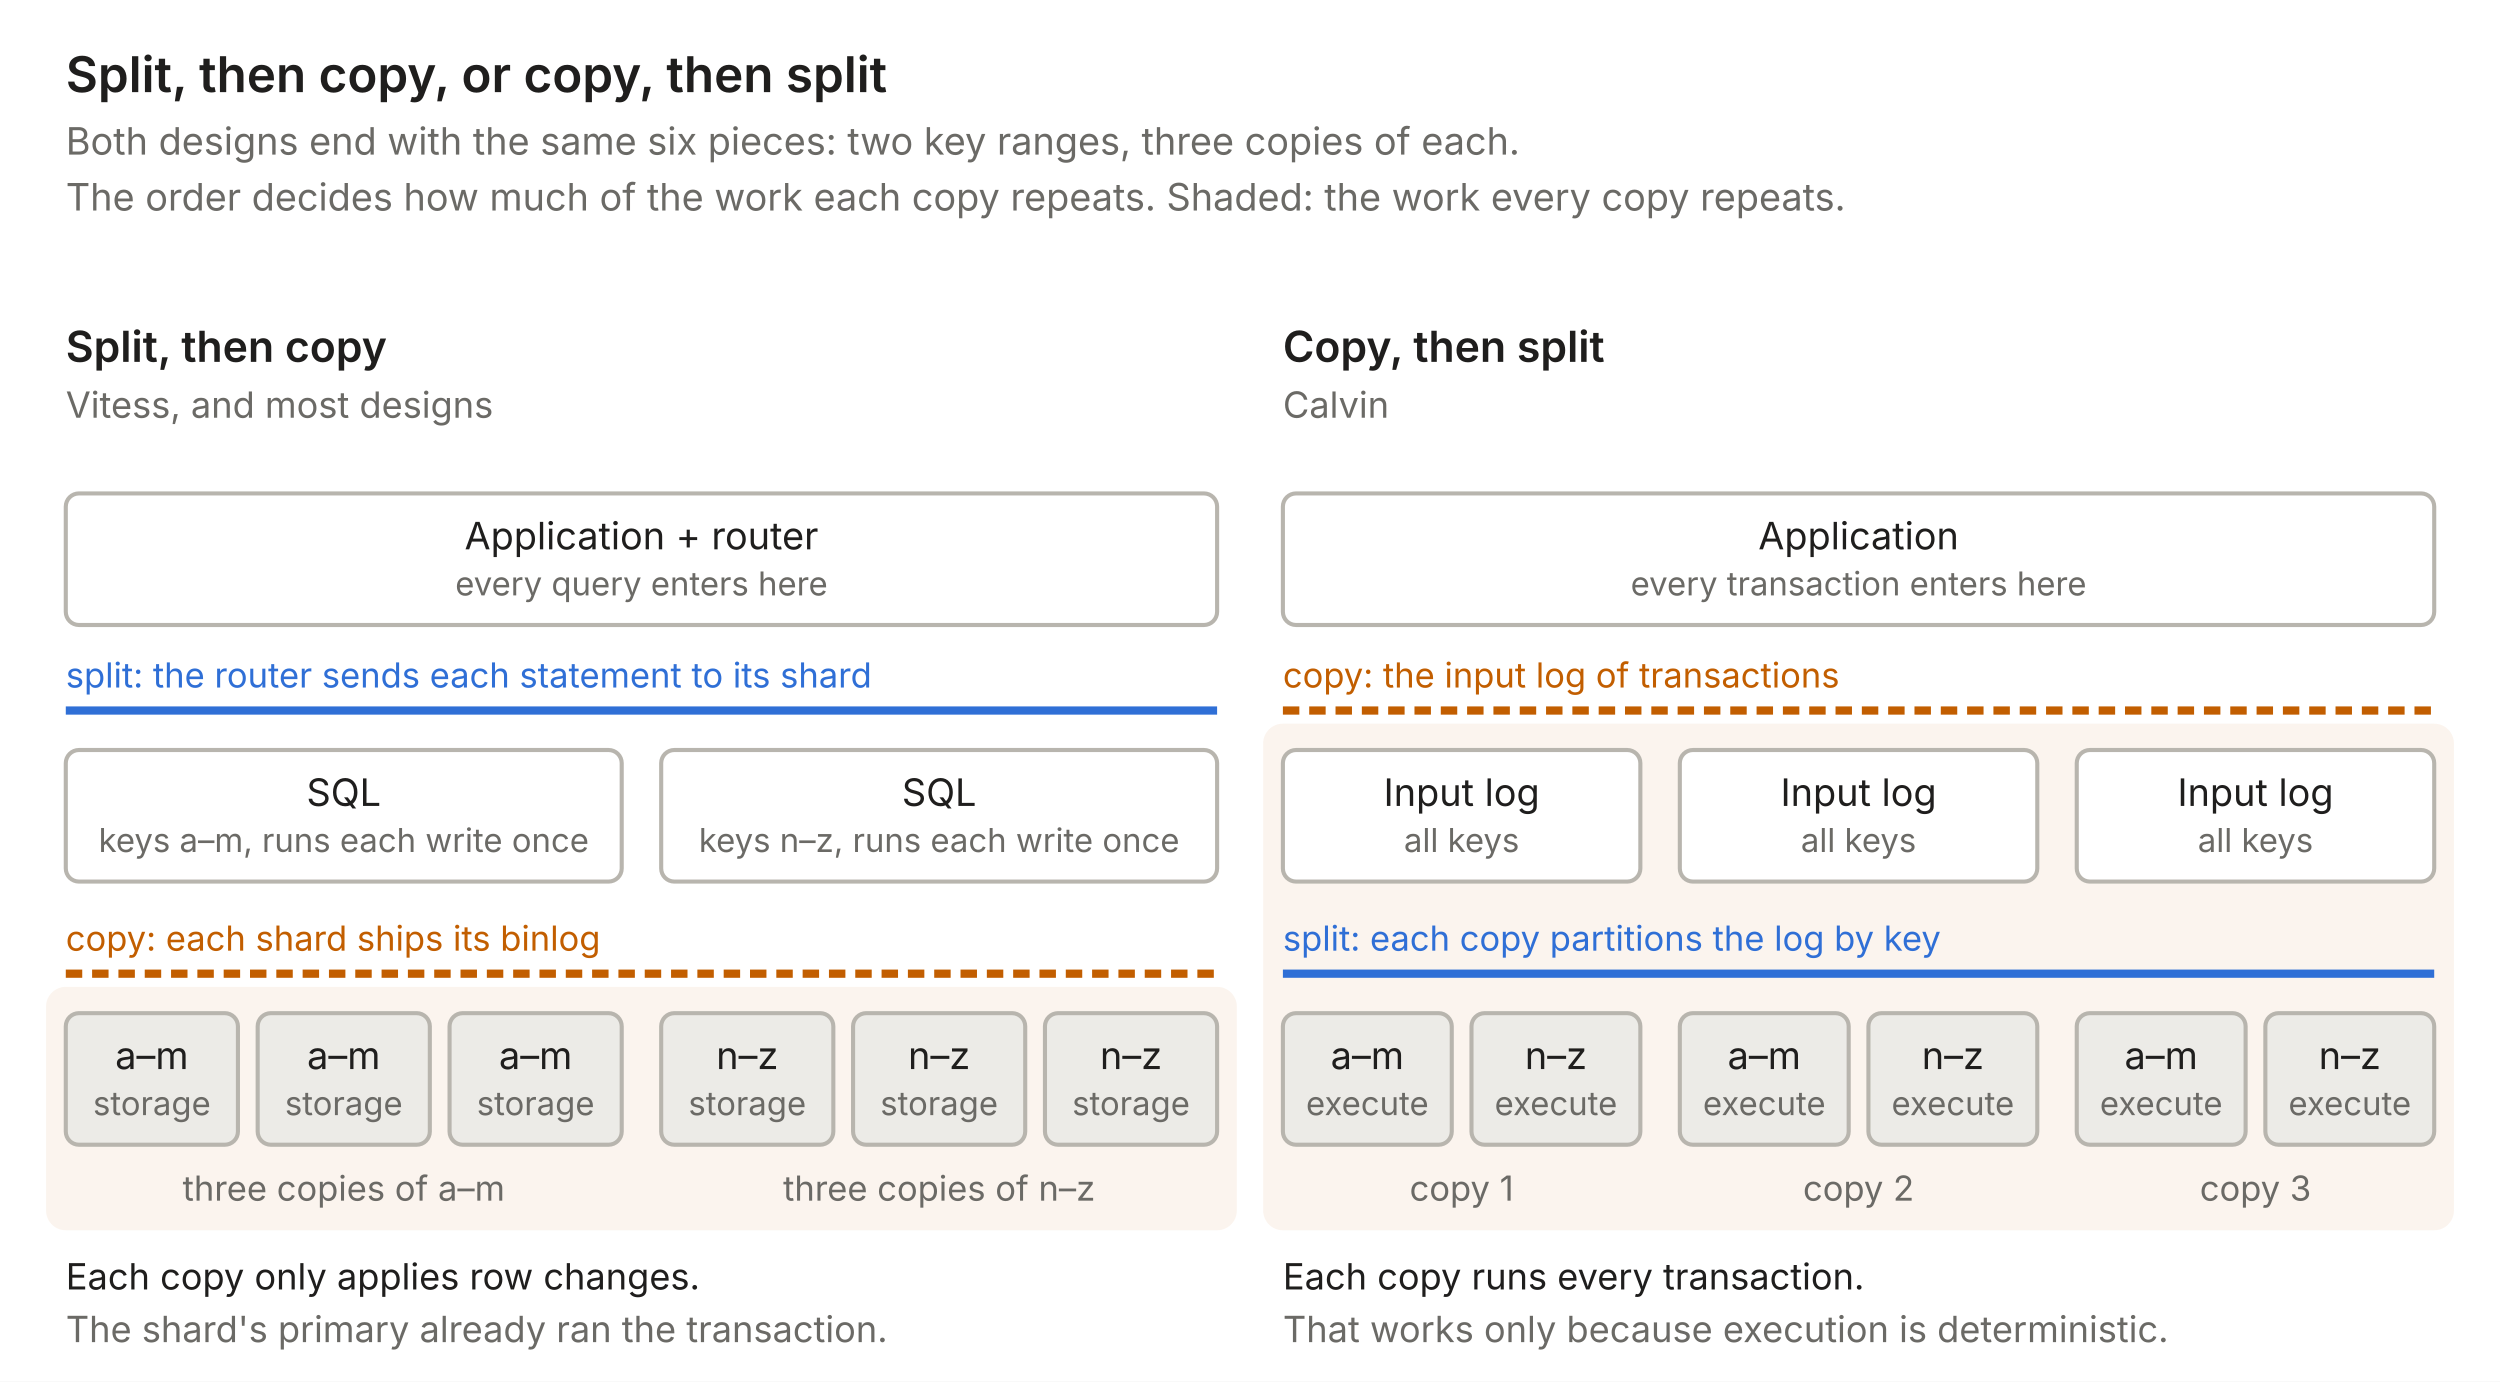
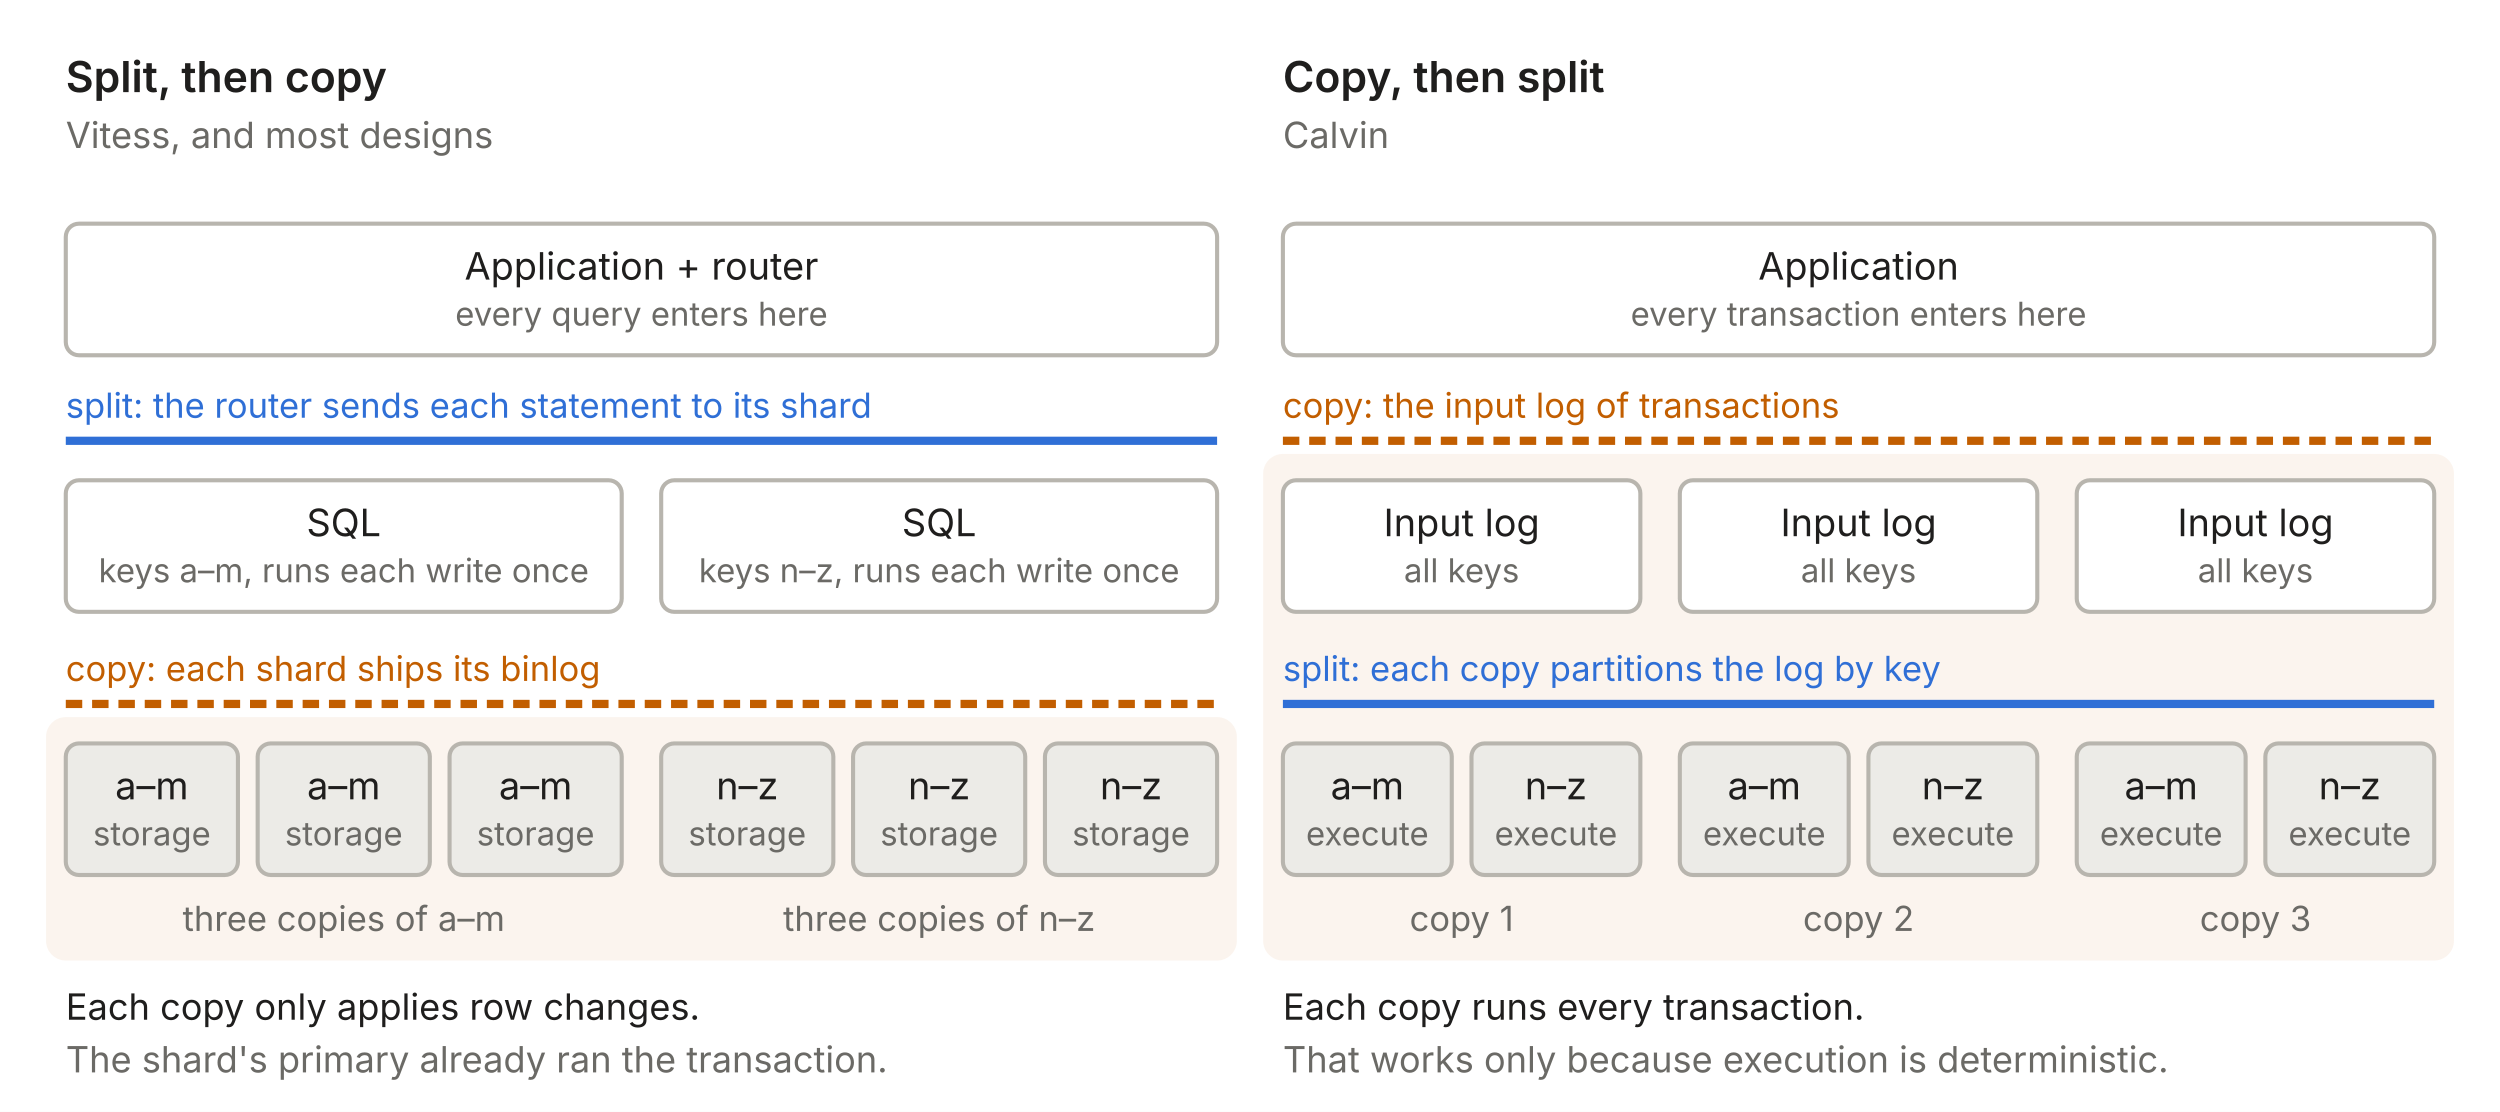
- <svg xmlns="http://www.w3.org/2000/svg" width="760" height="420" font-family="Inter, 'Helvetica Neue', Arial, sans-serif" viewBox="0 0 760 420" role="img" aria-label="Two panels. Left, split then copy, as in Vitess and most designs: the application and router sit on top; a blue line splits the data into two shards, keys a to m and n to z, each with its own SQL engine; an orange line below copies each shard three times through its binlog. Right, copy then split, as in Calvin: an orange line first copies the input log of transactions to three replicas; a blue line then splits each replica into two partitions, which execute every transaction. Both end with six pieces, but in Calvin each copy repeats far more of the work." font-size="13">
+ <svg xmlns="http://www.w3.org/2000/svg" width="760" height="338" font-family="Inter, 'Helvetica Neue', Arial, sans-serif" viewBox="0 0 760 338" role="img" aria-label="Two panels. Left, split then copy, as in Vitess and most designs: the application and router sit on top; a blue line splits the data into two shards, keys a to m and n to z, each with its own SQL engine; an orange line below copies each shard three times through its binlog. Right, copy then split, as in Calvin: an orange line first copies the input log of transactions to three replicas; a blue line then splits each replica into two partitions, which execute every transaction. Both end with six pieces, but in Calvin each copy repeats far more of the work." font-size="13">
  <rect width="100%" height="100%" fill="#ffffff" />
-   <text x="20" y="28" text-anchor="start" font-size="15" font-weight="600" fill="#1f1e1d">Split, then copy, or copy, then split</text>
-   <text x="20" y="47" text-anchor="start" font-size="11.5" font-weight="400" fill="#6b6a66">Both designs end with the same six pieces: two key ranges, three copies of each.</text>
-   <text x="20" y="64" text-anchor="start" font-size="11.5" font-weight="400" fill="#6b6a66">The order decides how much of the work each copy repeats. Shaded: the work every copy repeats.</text>
-   <rect x="14" y="300" width="362" height="74" rx="6" fill="#c25e00" fill-opacity="0.07" />
-   <text x="20" y="110" text-anchor="start" font-size="13" font-weight="600" fill="#1f1e1d">Split, then copy</text>
-   <text x="20" y="127" text-anchor="start" font-size="11" font-weight="400" fill="#6b6a66">Vitess, and most designs</text>
-   <rect x="20" y="150" width="350" height="40" rx="4" fill="#ffffff" stroke="#b8b5ae" stroke-width="1.25" />
-   <text x="195.0" y="167" text-anchor="middle" font-size="11.5" font-weight="400" fill="#1f1e1d">Application + router</text>
-   <text x="195.0" y="181" text-anchor="middle" font-size="10" font-weight="400" fill="#6b6a66">every query enters here</text>
-   <line x1="20" y1="216" x2="370" y2="216" stroke="#2f6fd6" stroke-width="2.5" />
-   <text x="20" y="209" text-anchor="start" font-size="10.5" font-weight="400" fill="#2f6fd6">split: the router sends each statement to its shard</text>
-   <line x1="20" y1="296" x2="370" y2="296" stroke="#c25e00" stroke-width="2.5" stroke-dasharray="5 3" />
-   <text x="20" y="289" text-anchor="start" font-size="10.5" font-weight="400" fill="#c25e00">copy: each shard ships its binlog</text>
-   <rect x="20.0" y="228" width="169.0" height="40" rx="4" fill="#ffffff" stroke="#b8b5ae" stroke-width="1.25" />
-   <text x="104.5" y="245" text-anchor="middle" font-size="11.5" font-weight="400" fill="#1f1e1d">SQL</text>
-   <text x="104.5" y="259" text-anchor="middle" font-size="10" font-weight="400" fill="#6b6a66">keys a–m, runs each write once</text>
-   <rect x="20.0" y="308" width="52.333" height="40" rx="4" fill="#ecebe7" stroke="#b8b5ae" stroke-width="1.25" />
-   <text x="46.167" y="325" text-anchor="middle" font-size="11.5" font-weight="400" fill="#1f1e1d">a–m</text>
-   <text x="46.167" y="339" text-anchor="middle" font-size="10" font-weight="400" fill="#6b6a66">storage</text>
-   <rect x="78.333" y="308" width="52.333" height="40" rx="4" fill="#ecebe7" stroke="#b8b5ae" stroke-width="1.25" />
-   <text x="104.5" y="325" text-anchor="middle" font-size="11.5" font-weight="400" fill="#1f1e1d">a–m</text>
-   <text x="104.5" y="339" text-anchor="middle" font-size="10" font-weight="400" fill="#6b6a66">storage</text>
-   <rect x="136.667" y="308" width="52.333" height="40" rx="4" fill="#ecebe7" stroke="#b8b5ae" stroke-width="1.25" />
-   <text x="162.833" y="325" text-anchor="middle" font-size="11.5" font-weight="400" fill="#1f1e1d">a–m</text>
-   <text x="162.833" y="339" text-anchor="middle" font-size="10" font-weight="400" fill="#6b6a66">storage</text>
-   <text x="104.5" y="365" text-anchor="middle" font-size="10.5" font-weight="400" fill="#6b6a66">three copies of a–m</text>
-   <rect x="201.0" y="228" width="169.0" height="40" rx="4" fill="#ffffff" stroke="#b8b5ae" stroke-width="1.25" />
-   <text x="285.5" y="245" text-anchor="middle" font-size="11.5" font-weight="400" fill="#1f1e1d">SQL</text>
-   <text x="285.5" y="259" text-anchor="middle" font-size="10" font-weight="400" fill="#6b6a66">keys n–z, runs each write once</text>
-   <rect x="201.0" y="308" width="52.333" height="40" rx="4" fill="#ecebe7" stroke="#b8b5ae" stroke-width="1.25" />
-   <text x="227.167" y="325" text-anchor="middle" font-size="11.5" font-weight="400" fill="#1f1e1d">n–z</text>
-   <text x="227.167" y="339" text-anchor="middle" font-size="10" font-weight="400" fill="#6b6a66">storage</text>
-   <rect x="259.333" y="308" width="52.333" height="40" rx="4" fill="#ecebe7" stroke="#b8b5ae" stroke-width="1.25" />
-   <text x="285.5" y="325" text-anchor="middle" font-size="11.5" font-weight="400" fill="#1f1e1d">n–z</text>
-   <text x="285.5" y="339" text-anchor="middle" font-size="10" font-weight="400" fill="#6b6a66">storage</text>
-   <rect x="317.667" y="308" width="52.333" height="40" rx="4" fill="#ecebe7" stroke="#b8b5ae" stroke-width="1.25" />
-   <text x="343.833" y="325" text-anchor="middle" font-size="11.5" font-weight="400" fill="#1f1e1d">n–z</text>
-   <text x="343.833" y="339" text-anchor="middle" font-size="10" font-weight="400" fill="#6b6a66">storage</text>
-   <text x="285.5" y="365" text-anchor="middle" font-size="10.5" font-weight="400" fill="#6b6a66">three copies of n–z</text>
-   <text x="20" y="392" text-anchor="start" font-size="11" font-weight="400" fill="#1f1e1d">Each copy only applies row changes.</text>
-   <text x="20" y="408" text-anchor="start" font-size="11" font-weight="400" fill="#6b6a66">The shard's primary already ran the transaction.</text>
-   <rect x="384" y="220" width="362" height="154" rx="6" fill="#c25e00" fill-opacity="0.07" />
-   <text x="390" y="110" text-anchor="start" font-size="13" font-weight="600" fill="#1f1e1d">Copy, then split</text>
-   <text x="390" y="127" text-anchor="start" font-size="11" font-weight="400" fill="#6b6a66">Calvin</text>
-   <rect x="390" y="150" width="350" height="40" rx="4" fill="#ffffff" stroke="#b8b5ae" stroke-width="1.25" />
-   <text x="565.0" y="167" text-anchor="middle" font-size="11.5" font-weight="400" fill="#1f1e1d">Application</text>
-   <text x="565.0" y="181" text-anchor="middle" font-size="10" font-weight="400" fill="#6b6a66">every transaction enters here</text>
-   <line x1="390" y1="216" x2="740" y2="216" stroke="#c25e00" stroke-width="2.5" stroke-dasharray="5 3" />
-   <text x="390" y="209" text-anchor="start" font-size="10.5" font-weight="400" fill="#c25e00">copy: the input log of transactions</text>
-   <line x1="390" y1="296" x2="740" y2="296" stroke="#2f6fd6" stroke-width="2.5" />
-   <text x="390" y="289" text-anchor="start" font-size="10.5" font-weight="400" fill="#2f6fd6">split: each copy partitions the log by key</text>
-   <rect x="390.0" y="228" width="108.667" height="40" rx="4" fill="#ffffff" stroke="#b8b5ae" stroke-width="1.25" />
-   <text x="444.333" y="245" text-anchor="middle" font-size="11.5" font-weight="400" fill="#1f1e1d">Input log</text>
-   <text x="444.333" y="259" text-anchor="middle" font-size="10" font-weight="400" fill="#6b6a66">all keys</text>
-   <rect x="390.0" y="308" width="51.333" height="40" rx="4" fill="#ecebe7" stroke="#b8b5ae" stroke-width="1.25" />
-   <text x="415.667" y="325" text-anchor="middle" font-size="11.5" font-weight="400" fill="#1f1e1d">a–m</text>
-   <text x="415.667" y="339" text-anchor="middle" font-size="10" font-weight="400" fill="#6b6a66">execute</text>
-   <rect x="447.333" y="308" width="51.333" height="40" rx="4" fill="#ecebe7" stroke="#b8b5ae" stroke-width="1.25" />
-   <text x="473.0" y="325" text-anchor="middle" font-size="11.5" font-weight="400" fill="#1f1e1d">n–z</text>
-   <text x="473.0" y="339" text-anchor="middle" font-size="10" font-weight="400" fill="#6b6a66">execute</text>
-   <text x="444.333" y="365" text-anchor="middle" font-size="10.5" font-weight="400" fill="#6b6a66">copy 1</text>
-   <rect x="510.667" y="228" width="108.667" height="40" rx="4" fill="#ffffff" stroke="#b8b5ae" stroke-width="1.25" />
-   <text x="565.0" y="245" text-anchor="middle" font-size="11.5" font-weight="400" fill="#1f1e1d">Input log</text>
-   <text x="565.0" y="259" text-anchor="middle" font-size="10" font-weight="400" fill="#6b6a66">all keys</text>
-   <rect x="510.667" y="308" width="51.333" height="40" rx="4" fill="#ecebe7" stroke="#b8b5ae" stroke-width="1.25" />
-   <text x="536.333" y="325" text-anchor="middle" font-size="11.5" font-weight="400" fill="#1f1e1d">a–m</text>
-   <text x="536.333" y="339" text-anchor="middle" font-size="10" font-weight="400" fill="#6b6a66">execute</text>
-   <rect x="568.0" y="308" width="51.333" height="40" rx="4" fill="#ecebe7" stroke="#b8b5ae" stroke-width="1.25" />
-   <text x="593.667" y="325" text-anchor="middle" font-size="11.5" font-weight="400" fill="#1f1e1d">n–z</text>
-   <text x="593.667" y="339" text-anchor="middle" font-size="10" font-weight="400" fill="#6b6a66">execute</text>
-   <text x="565.0" y="365" text-anchor="middle" font-size="10.5" font-weight="400" fill="#6b6a66">copy 2</text>
-   <rect x="631.333" y="228" width="108.667" height="40" rx="4" fill="#ffffff" stroke="#b8b5ae" stroke-width="1.25" />
-   <text x="685.667" y="245" text-anchor="middle" font-size="11.5" font-weight="400" fill="#1f1e1d">Input log</text>
-   <text x="685.667" y="259" text-anchor="middle" font-size="10" font-weight="400" fill="#6b6a66">all keys</text>
-   <rect x="631.333" y="308" width="51.333" height="40" rx="4" fill="#ecebe7" stroke="#b8b5ae" stroke-width="1.25" />
-   <text x="657.0" y="325" text-anchor="middle" font-size="11.5" font-weight="400" fill="#1f1e1d">a–m</text>
-   <text x="657.0" y="339" text-anchor="middle" font-size="10" font-weight="400" fill="#6b6a66">execute</text>
-   <rect x="688.667" y="308" width="51.333" height="40" rx="4" fill="#ecebe7" stroke="#b8b5ae" stroke-width="1.25" />
-   <text x="714.333" y="325" text-anchor="middle" font-size="11.5" font-weight="400" fill="#1f1e1d">n–z</text>
-   <text x="714.333" y="339" text-anchor="middle" font-size="10" font-weight="400" fill="#6b6a66">execute</text>
-   <text x="685.667" y="365" text-anchor="middle" font-size="10.5" font-weight="400" fill="#6b6a66">copy 3</text>
-   <text x="390" y="392" text-anchor="start" font-size="11" font-weight="400" fill="#1f1e1d">Each copy runs every transaction.</text>
-   <text x="390" y="408" text-anchor="start" font-size="11" font-weight="400" fill="#6b6a66">That works only because execution is deterministic.</text>
+   <rect x="14" y="218" width="362" height="74" rx="6" fill="#c25e00" fill-opacity="0.07" />
+   <text x="20" y="28" text-anchor="start" font-size="13" font-weight="600" fill="#1f1e1d">Split, then copy</text>
+   <text x="20" y="45" text-anchor="start" font-size="11" font-weight="400" fill="#6b6a66">Vitess, and most designs</text>
+   <rect x="20" y="68" width="350" height="40" rx="4" fill="#ffffff" stroke="#b8b5ae" stroke-width="1.25" />
+   <text x="195.0" y="85" text-anchor="middle" font-size="11.5" font-weight="400" fill="#1f1e1d">Application + router</text>
+   <text x="195.0" y="99" text-anchor="middle" font-size="10" font-weight="400" fill="#6b6a66">every query enters here</text>
+   <line x1="20" y1="134" x2="370" y2="134" stroke="#2f6fd6" stroke-width="2.5" />
+   <text x="20" y="127" text-anchor="start" font-size="10.5" font-weight="400" fill="#2f6fd6">split: the router sends each statement to its shard</text>
+   <line x1="20" y1="214" x2="370" y2="214" stroke="#c25e00" stroke-width="2.5" stroke-dasharray="5 3" />
+   <text x="20" y="207" text-anchor="start" font-size="10.5" font-weight="400" fill="#c25e00">copy: each shard ships its binlog</text>
+   <rect x="20.0" y="146" width="169.0" height="40" rx="4" fill="#ffffff" stroke="#b8b5ae" stroke-width="1.25" />
+   <text x="104.5" y="163" text-anchor="middle" font-size="11.5" font-weight="400" fill="#1f1e1d">SQL</text>
+   <text x="104.5" y="177" text-anchor="middle" font-size="10" font-weight="400" fill="#6b6a66">keys a–m, runs each write once</text>
+   <rect x="20.0" y="226" width="52.333" height="40" rx="4" fill="#ecebe7" stroke="#b8b5ae" stroke-width="1.25" />
+   <text x="46.167" y="243" text-anchor="middle" font-size="11.5" font-weight="400" fill="#1f1e1d">a–m</text>
+   <text x="46.167" y="257" text-anchor="middle" font-size="10" font-weight="400" fill="#6b6a66">storage</text>
+   <rect x="78.333" y="226" width="52.333" height="40" rx="4" fill="#ecebe7" stroke="#b8b5ae" stroke-width="1.25" />
+   <text x="104.5" y="243" text-anchor="middle" font-size="11.5" font-weight="400" fill="#1f1e1d">a–m</text>
+   <text x="104.5" y="257" text-anchor="middle" font-size="10" font-weight="400" fill="#6b6a66">storage</text>
+   <rect x="136.667" y="226" width="52.333" height="40" rx="4" fill="#ecebe7" stroke="#b8b5ae" stroke-width="1.25" />
+   <text x="162.833" y="243" text-anchor="middle" font-size="11.5" font-weight="400" fill="#1f1e1d">a–m</text>
+   <text x="162.833" y="257" text-anchor="middle" font-size="10" font-weight="400" fill="#6b6a66">storage</text>
+   <text x="104.5" y="283" text-anchor="middle" font-size="10.5" font-weight="400" fill="#6b6a66">three copies of a–m</text>
+   <rect x="201.0" y="146" width="169.0" height="40" rx="4" fill="#ffffff" stroke="#b8b5ae" stroke-width="1.25" />
+   <text x="285.5" y="163" text-anchor="middle" font-size="11.5" font-weight="400" fill="#1f1e1d">SQL</text>
+   <text x="285.5" y="177" text-anchor="middle" font-size="10" font-weight="400" fill="#6b6a66">keys n–z, runs each write once</text>
+   <rect x="201.0" y="226" width="52.333" height="40" rx="4" fill="#ecebe7" stroke="#b8b5ae" stroke-width="1.25" />
+   <text x="227.167" y="243" text-anchor="middle" font-size="11.5" font-weight="400" fill="#1f1e1d">n–z</text>
+   <text x="227.167" y="257" text-anchor="middle" font-size="10" font-weight="400" fill="#6b6a66">storage</text>
+   <rect x="259.333" y="226" width="52.333" height="40" rx="4" fill="#ecebe7" stroke="#b8b5ae" stroke-width="1.25" />
+   <text x="285.5" y="243" text-anchor="middle" font-size="11.5" font-weight="400" fill="#1f1e1d">n–z</text>
+   <text x="285.5" y="257" text-anchor="middle" font-size="10" font-weight="400" fill="#6b6a66">storage</text>
+   <rect x="317.667" y="226" width="52.333" height="40" rx="4" fill="#ecebe7" stroke="#b8b5ae" stroke-width="1.25" />
+   <text x="343.833" y="243" text-anchor="middle" font-size="11.5" font-weight="400" fill="#1f1e1d">n–z</text>
+   <text x="343.833" y="257" text-anchor="middle" font-size="10" font-weight="400" fill="#6b6a66">storage</text>
+   <text x="285.5" y="283" text-anchor="middle" font-size="10.5" font-weight="400" fill="#6b6a66">three copies of n–z</text>
+   <text x="20" y="310" text-anchor="start" font-size="11" font-weight="400" fill="#1f1e1d">Each copy only applies row changes.</text>
+   <text x="20" y="326" text-anchor="start" font-size="11" font-weight="400" fill="#6b6a66">The shard's primary already ran the transaction.</text>
+   <rect x="384" y="138" width="362" height="154" rx="6" fill="#c25e00" fill-opacity="0.07" />
+   <text x="390" y="28" text-anchor="start" font-size="13" font-weight="600" fill="#1f1e1d">Copy, then split</text>
+   <text x="390" y="45" text-anchor="start" font-size="11" font-weight="400" fill="#6b6a66">Calvin</text>
+   <rect x="390" y="68" width="350" height="40" rx="4" fill="#ffffff" stroke="#b8b5ae" stroke-width="1.25" />
+   <text x="565.0" y="85" text-anchor="middle" font-size="11.5" font-weight="400" fill="#1f1e1d">Application</text>
+   <text x="565.0" y="99" text-anchor="middle" font-size="10" font-weight="400" fill="#6b6a66">every transaction enters here</text>
+   <line x1="390" y1="134" x2="740" y2="134" stroke="#c25e00" stroke-width="2.5" stroke-dasharray="5 3" />
+   <text x="390" y="127" text-anchor="start" font-size="10.5" font-weight="400" fill="#c25e00">copy: the input log of transactions</text>
+   <line x1="390" y1="214" x2="740" y2="214" stroke="#2f6fd6" stroke-width="2.5" />
+   <text x="390" y="207" text-anchor="start" font-size="10.5" font-weight="400" fill="#2f6fd6">split: each copy partitions the log by key</text>
+   <rect x="390.0" y="146" width="108.667" height="40" rx="4" fill="#ffffff" stroke="#b8b5ae" stroke-width="1.25" />
+   <text x="444.333" y="163" text-anchor="middle" font-size="11.5" font-weight="400" fill="#1f1e1d">Input log</text>
+   <text x="444.333" y="177" text-anchor="middle" font-size="10" font-weight="400" fill="#6b6a66">all keys</text>
+   <rect x="390.0" y="226" width="51.333" height="40" rx="4" fill="#ecebe7" stroke="#b8b5ae" stroke-width="1.25" />
+   <text x="415.667" y="243" text-anchor="middle" font-size="11.5" font-weight="400" fill="#1f1e1d">a–m</text>
+   <text x="415.667" y="257" text-anchor="middle" font-size="10" font-weight="400" fill="#6b6a66">execute</text>
+   <rect x="447.333" y="226" width="51.333" height="40" rx="4" fill="#ecebe7" stroke="#b8b5ae" stroke-width="1.25" />
+   <text x="473.0" y="243" text-anchor="middle" font-size="11.5" font-weight="400" fill="#1f1e1d">n–z</text>
+   <text x="473.0" y="257" text-anchor="middle" font-size="10" font-weight="400" fill="#6b6a66">execute</text>
+   <text x="444.333" y="283" text-anchor="middle" font-size="10.5" font-weight="400" fill="#6b6a66">copy 1</text>
+   <rect x="510.667" y="146" width="108.667" height="40" rx="4" fill="#ffffff" stroke="#b8b5ae" stroke-width="1.25" />
+   <text x="565.0" y="163" text-anchor="middle" font-size="11.5" font-weight="400" fill="#1f1e1d">Input log</text>
+   <text x="565.0" y="177" text-anchor="middle" font-size="10" font-weight="400" fill="#6b6a66">all keys</text>
+   <rect x="510.667" y="226" width="51.333" height="40" rx="4" fill="#ecebe7" stroke="#b8b5ae" stroke-width="1.25" />
+   <text x="536.333" y="243" text-anchor="middle" font-size="11.5" font-weight="400" fill="#1f1e1d">a–m</text>
+   <text x="536.333" y="257" text-anchor="middle" font-size="10" font-weight="400" fill="#6b6a66">execute</text>
+   <rect x="568.0" y="226" width="51.333" height="40" rx="4" fill="#ecebe7" stroke="#b8b5ae" stroke-width="1.25" />
+   <text x="593.667" y="243" text-anchor="middle" font-size="11.5" font-weight="400" fill="#1f1e1d">n–z</text>
+   <text x="593.667" y="257" text-anchor="middle" font-size="10" font-weight="400" fill="#6b6a66">execute</text>
+   <text x="565.0" y="283" text-anchor="middle" font-size="10.5" font-weight="400" fill="#6b6a66">copy 2</text>
+   <rect x="631.333" y="146" width="108.667" height="40" rx="4" fill="#ffffff" stroke="#b8b5ae" stroke-width="1.25" />
+   <text x="685.667" y="163" text-anchor="middle" font-size="11.5" font-weight="400" fill="#1f1e1d">Input log</text>
+   <text x="685.667" y="177" text-anchor="middle" font-size="10" font-weight="400" fill="#6b6a66">all keys</text>
+   <rect x="631.333" y="226" width="51.333" height="40" rx="4" fill="#ecebe7" stroke="#b8b5ae" stroke-width="1.25" />
+   <text x="657.0" y="243" text-anchor="middle" font-size="11.5" font-weight="400" fill="#1f1e1d">a–m</text>
+   <text x="657.0" y="257" text-anchor="middle" font-size="10" font-weight="400" fill="#6b6a66">execute</text>
+   <rect x="688.667" y="226" width="51.333" height="40" rx="4" fill="#ecebe7" stroke="#b8b5ae" stroke-width="1.25" />
+   <text x="714.333" y="243" text-anchor="middle" font-size="11.5" font-weight="400" fill="#1f1e1d">n–z</text>
+   <text x="714.333" y="257" text-anchor="middle" font-size="10" font-weight="400" fill="#6b6a66">execute</text>
+   <text x="685.667" y="283" text-anchor="middle" font-size="10.5" font-weight="400" fill="#6b6a66">copy 3</text>
+   <text x="390" y="310" text-anchor="start" font-size="11" font-weight="400" fill="#1f1e1d">Each copy runs every transaction.</text>
+   <text x="390" y="326" text-anchor="start" font-size="11" font-weight="400" fill="#6b6a66">That works only because execution is deterministic.</text>
</svg>
